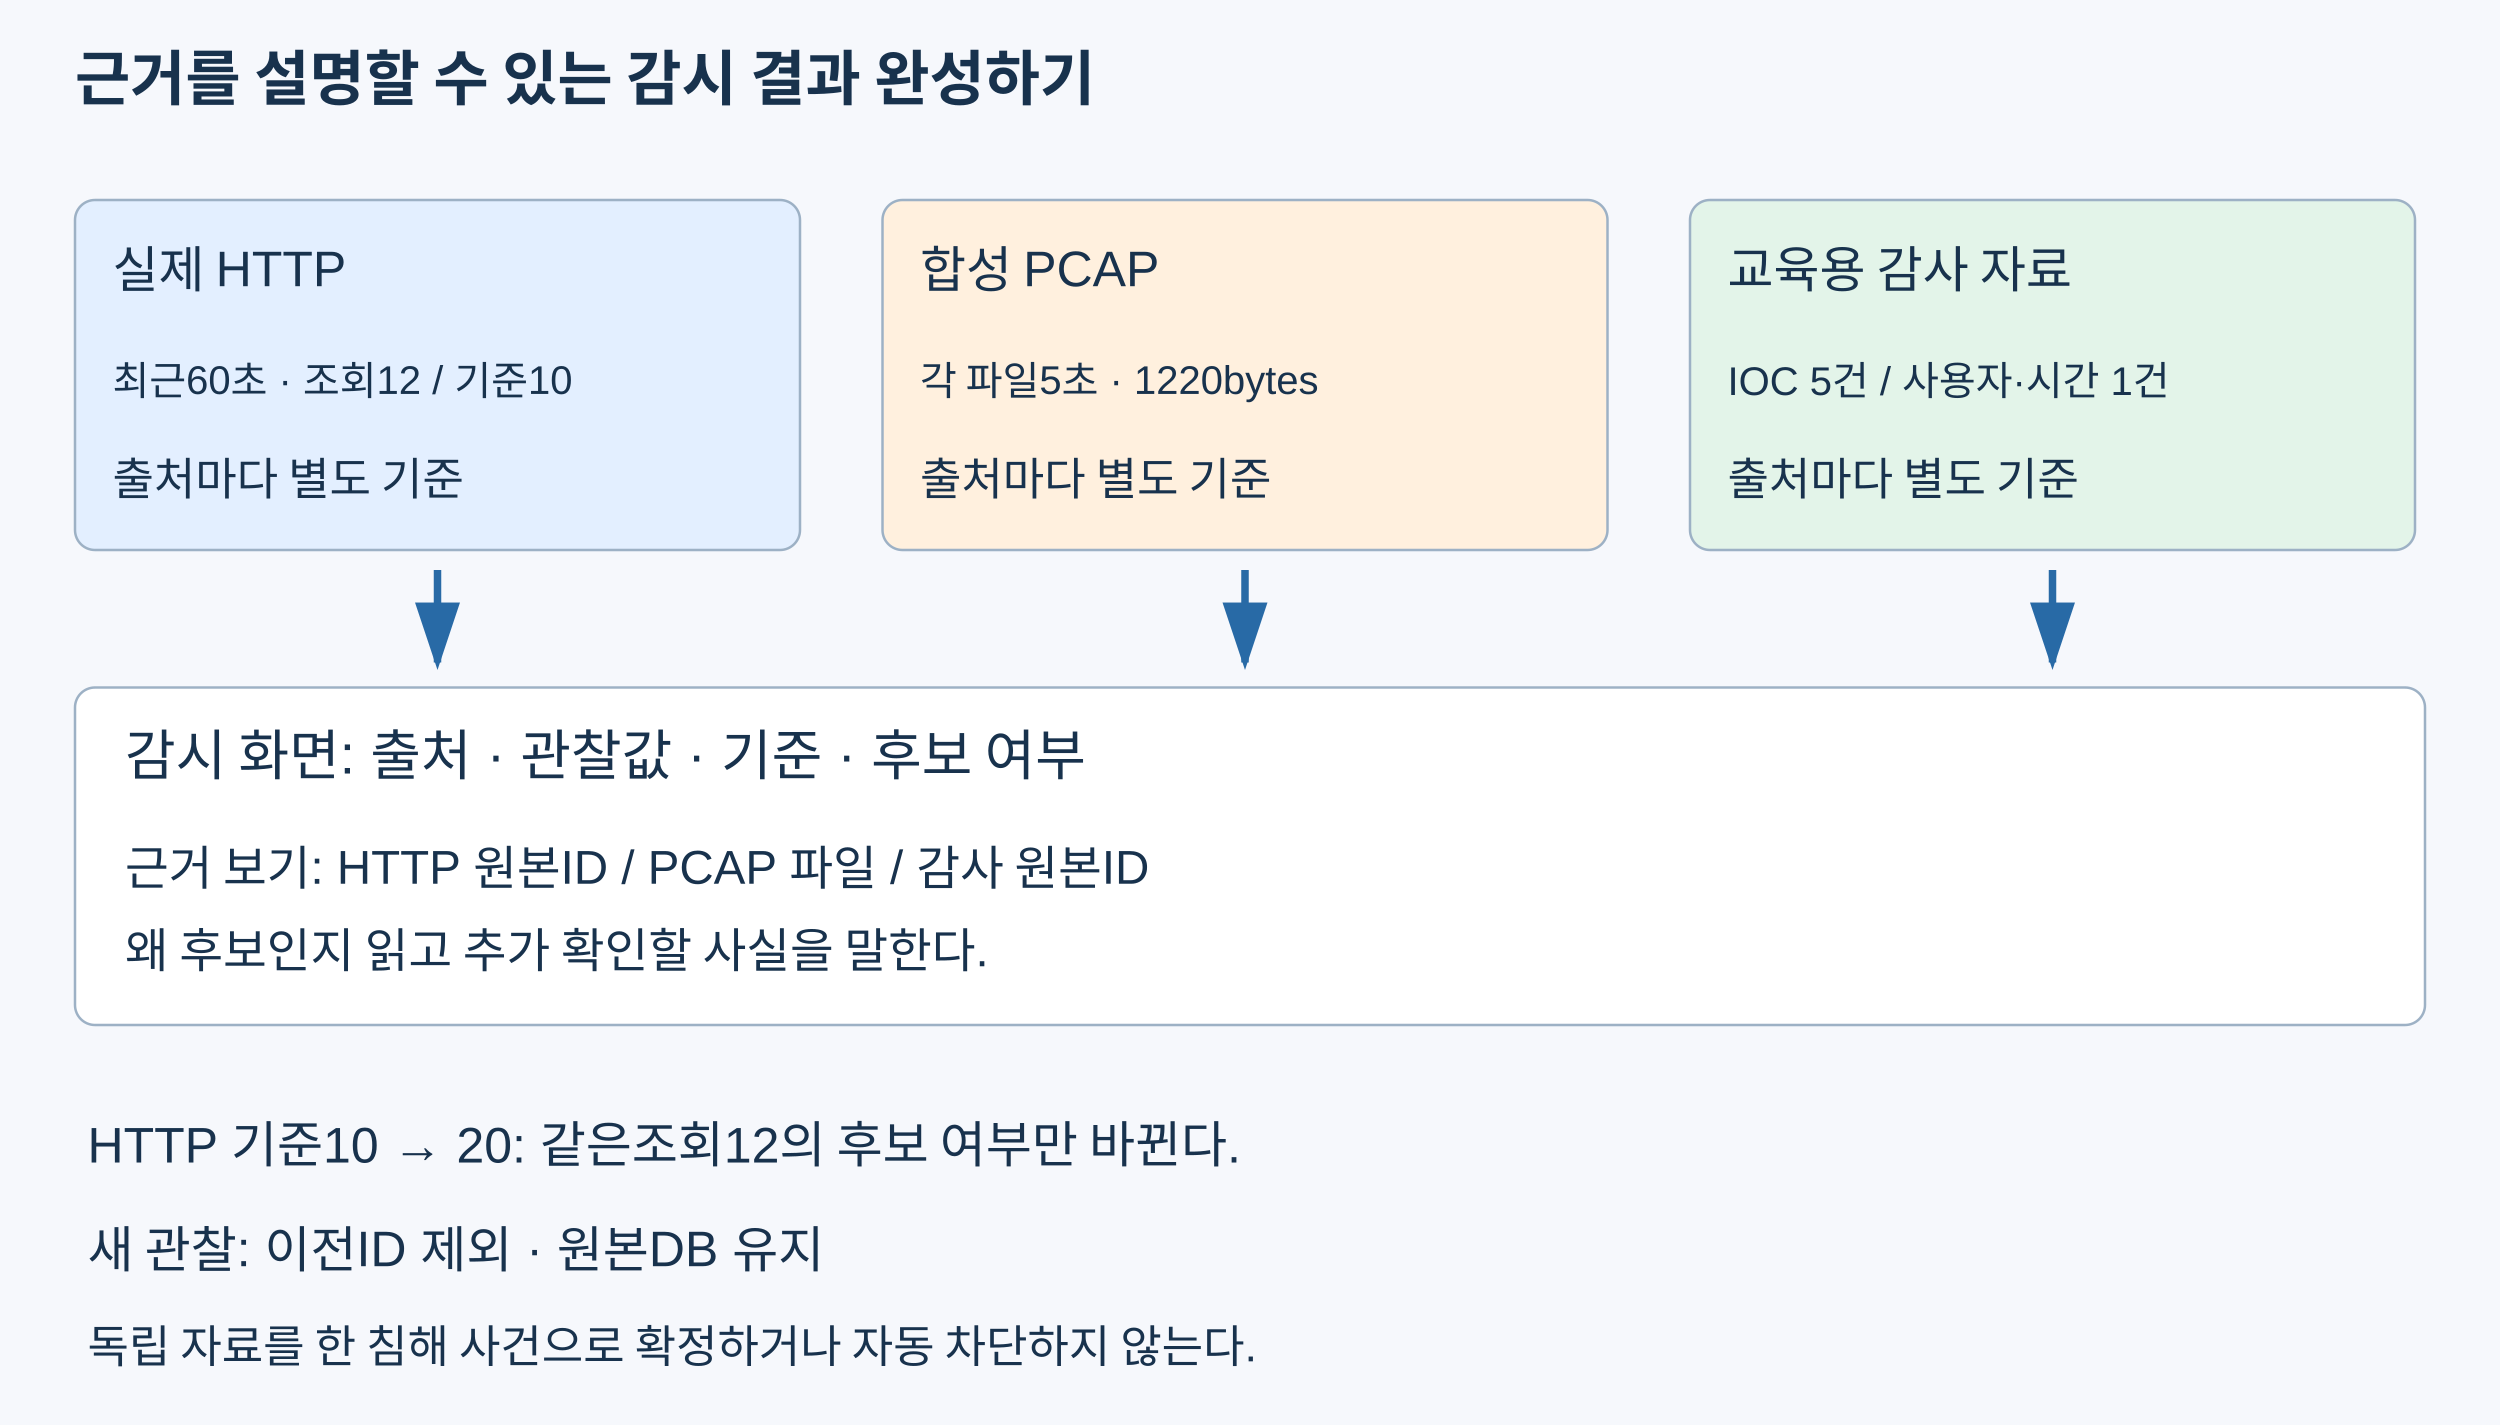
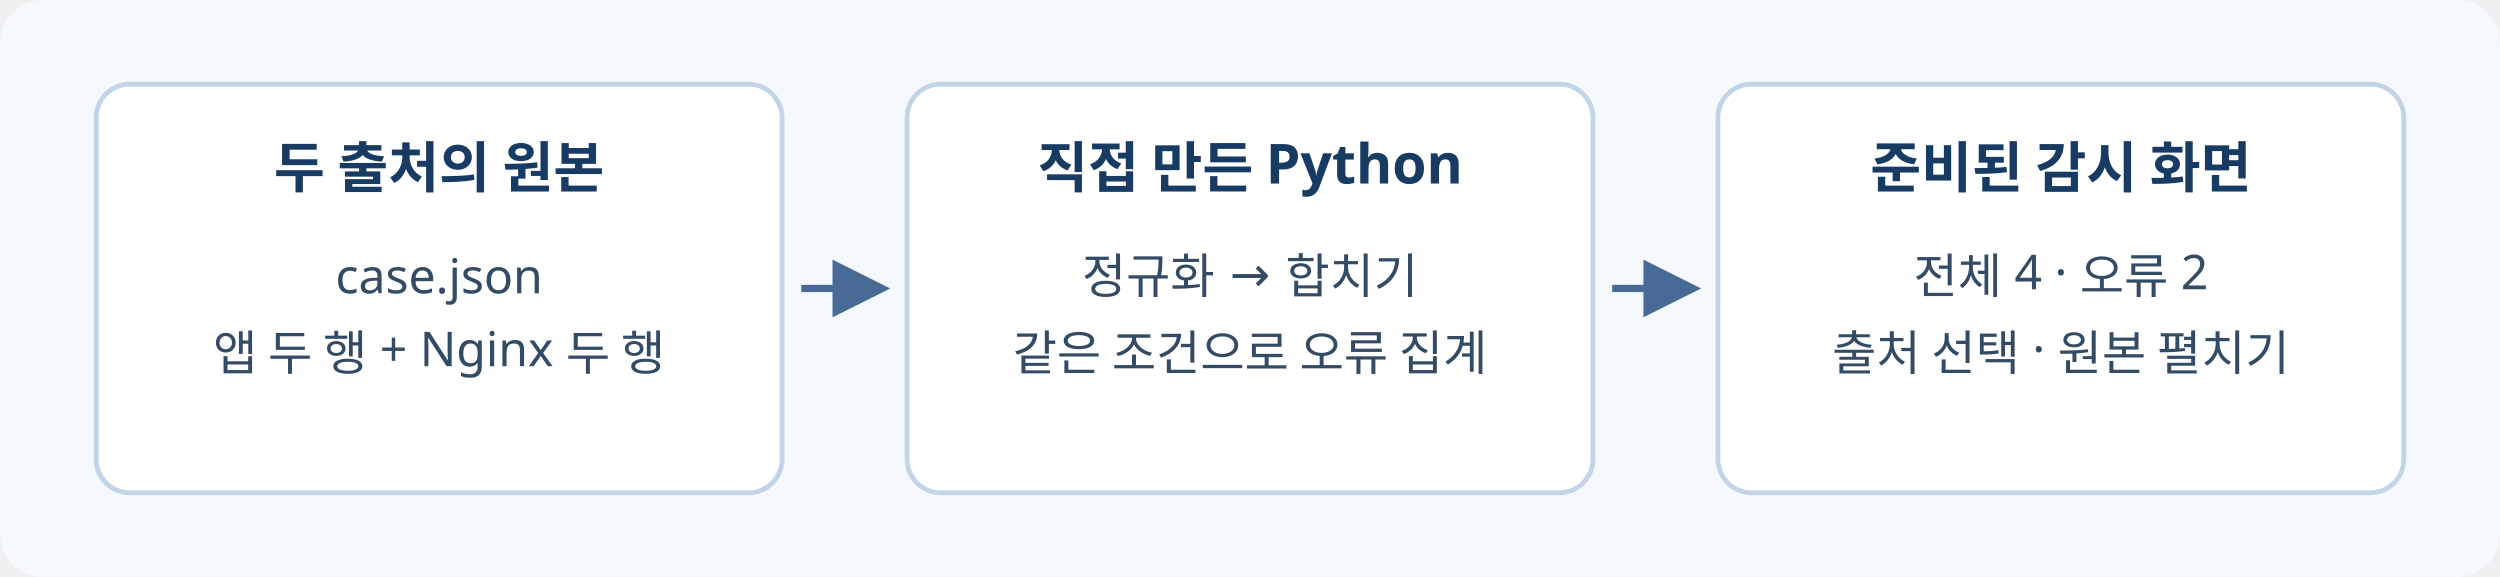
- <svg xmlns="http://www.w3.org/2000/svg" width="1000" height="570" viewBox="0 0 1000 570">
+ <svg xmlns="http://www.w3.org/2000/svg" width="1040" height="240" viewBox="0 0 1040 240">
+   <rect width="1040" height="240" rx="18" fill="#f5f8fc" />
  <defs>
-     <marker id="arrow" markerWidth="9" markerHeight="9" refX="8" refY="3" orient="auto">
-       <path d="M0,0 L0,6 L9,3 z" fill="#286aa6" />
+     <marker id="arrow" markerWidth="8" markerHeight="8" refX="7" refY="4" orient="auto">
+       <path d="M0 0L8 4L0 8" fill="#476b96" />
    </marker>
  </defs>
-   <rect width="1000" height="570" fill="#f6f8fc" />
-   <g font-family="Arial, Noto Sans KR, sans-serif" fill="#18324d">
-     <text x="30" y="40" font-size="24" font-weight="bold">근거를 설명할 수 있는 감시 결과 완성하기</text>
-     <rect x="30" y="80" width="290" height="140" rx="8" fill="#e3efff" stroke="#9db1c5" />
-     <text x="45" y="115" font-size="20">실제 HTTP</text>
-     <text x="45" y="158" font-size="16">최근60초 · 조회12 / 기준10</text>
-     <text x="45" y="198" font-size="18">출처마다 별도 기준</text>
-     <path d="M175,228 L175,265" fill="none" stroke="#286aa6" stroke-width="3" marker-end="url(#arrow)" />
-     <rect x="353" y="80" width="290" height="140" rx="8" fill="#fff0de" stroke="#9db1c5" />
-     <text x="368" y="115" font-size="20">합성 PCAP</text>
-     <text x="368" y="158" font-size="16">각 파일5초 · 1220bytes</text>
-     <text x="368" y="198" font-size="18">출처마다 별도 기준</text>
-     <path d="M498,228 L498,265" fill="none" stroke="#286aa6" stroke-width="3" marker-end="url(#arrow)" />
-     <rect x="676" y="80" width="290" height="140" rx="8" fill="#e3f4e9" stroke="#9db1c5" />
-     <text x="691" y="115" font-size="20">교육용 감사 자료</text>
-     <text x="691" y="158" font-size="16">IOC 5건 / 사용자·시간 1건</text>
-     <text x="691" y="198" font-size="18">출처마다 별도 기준</text>
-     <path d="M821,228 L821,265" fill="none" stroke="#286aa6" stroke-width="3" marker-end="url(#arrow)" />
-     <rect x="30" y="275" width="940" height="135" rx="8" fill="#fff" stroke="#9db1c5" />
-     <text x="50" y="310" font-size="22">감시 화면: 출처 · 관찰값 · 기준 · 후보 여부</text>
-     <text x="50" y="354" font-size="19">근거 보기: HTTP 원본ID / PCAP 파일 / 감사 원본ID</text>
-     <text x="50" y="387" font-size="19">왜 후보인지 읽고 추가 확인할 사실을 말한다.</text>
-     <text x="35" y="465" font-size="20">HTTP 기준10 → 20: 같은조회12의 후보 여부만 바뀐다.</text>
-     <text x="35" y="507" font-size="20">새 관찰: 이전ID 제외 · 원본DB 유지</text>
-     <text x="35" y="545" font-size="18">독립 자료를 한 침해 사건으로 확정하거나 자동 차단하지 않는다.</text>
-   </g>
+   <rect x="40.0" y="35" width="285.333" height="170" rx="14" fill="white" stroke="#c3d4e8" stroke-width="2" />
+   <text x="182.667" y="78" text-anchor="middle" font-family="sans-serif" font-size="23" font-weight="bold" fill="#173b63">두 출처의 원본</text>
+   <text x="182.667" y="122" text-anchor="middle" font-family="sans-serif" font-size="20" fill="#334b64">case.json</text>
+   <text x="182.667" y="154" text-anchor="middle" font-family="sans-serif" font-size="20" fill="#334b64">앱 두 행 + Nginx 두 행</text>
+   <path d="M333.333 120H367.333" stroke="#476b96" stroke-width="3" marker-end="url(#arrow)" />
+   <rect x="377.333" y="35" width="285.333" height="170" rx="14" fill="white" stroke="#c3d4e8" stroke-width="2" />
+   <text x="520.0" y="78" text-anchor="middle" font-family="sans-serif" font-size="23" font-weight="bold" fill="#173b63">직접 만든 Python</text>
+   <text x="520.0" y="122" text-anchor="middle" font-family="sans-serif" font-size="20" fill="#334b64">정규화 → 합치기</text>
+   <text x="520.0" y="154" text-anchor="middle" font-family="sans-serif" font-size="20" fill="#334b64">같은 조건으로 오류 집계</text>
+   <path d="M670.667 120H704.667" stroke="#476b96" stroke-width="3" marker-end="url(#arrow)" />
+   <rect x="714.667" y="35" width="285.333" height="170" rx="14" fill="white" stroke="#c3d4e8" stroke-width="2" />
+   <text x="857.333" y="78" text-anchor="middle" font-family="sans-serif" font-size="23" font-weight="bold" fill="#173b63">준비된 감시 화면</text>
+   <text x="857.333" y="122" text-anchor="middle" font-family="sans-serif" font-size="20" fill="#334b64">전체 4 · 오류 2</text>
+   <text x="857.333" y="154" text-anchor="middle" font-family="sans-serif" font-size="20" fill="#334b64">출처 선택 · 원본 펼치기</text>
</svg>
